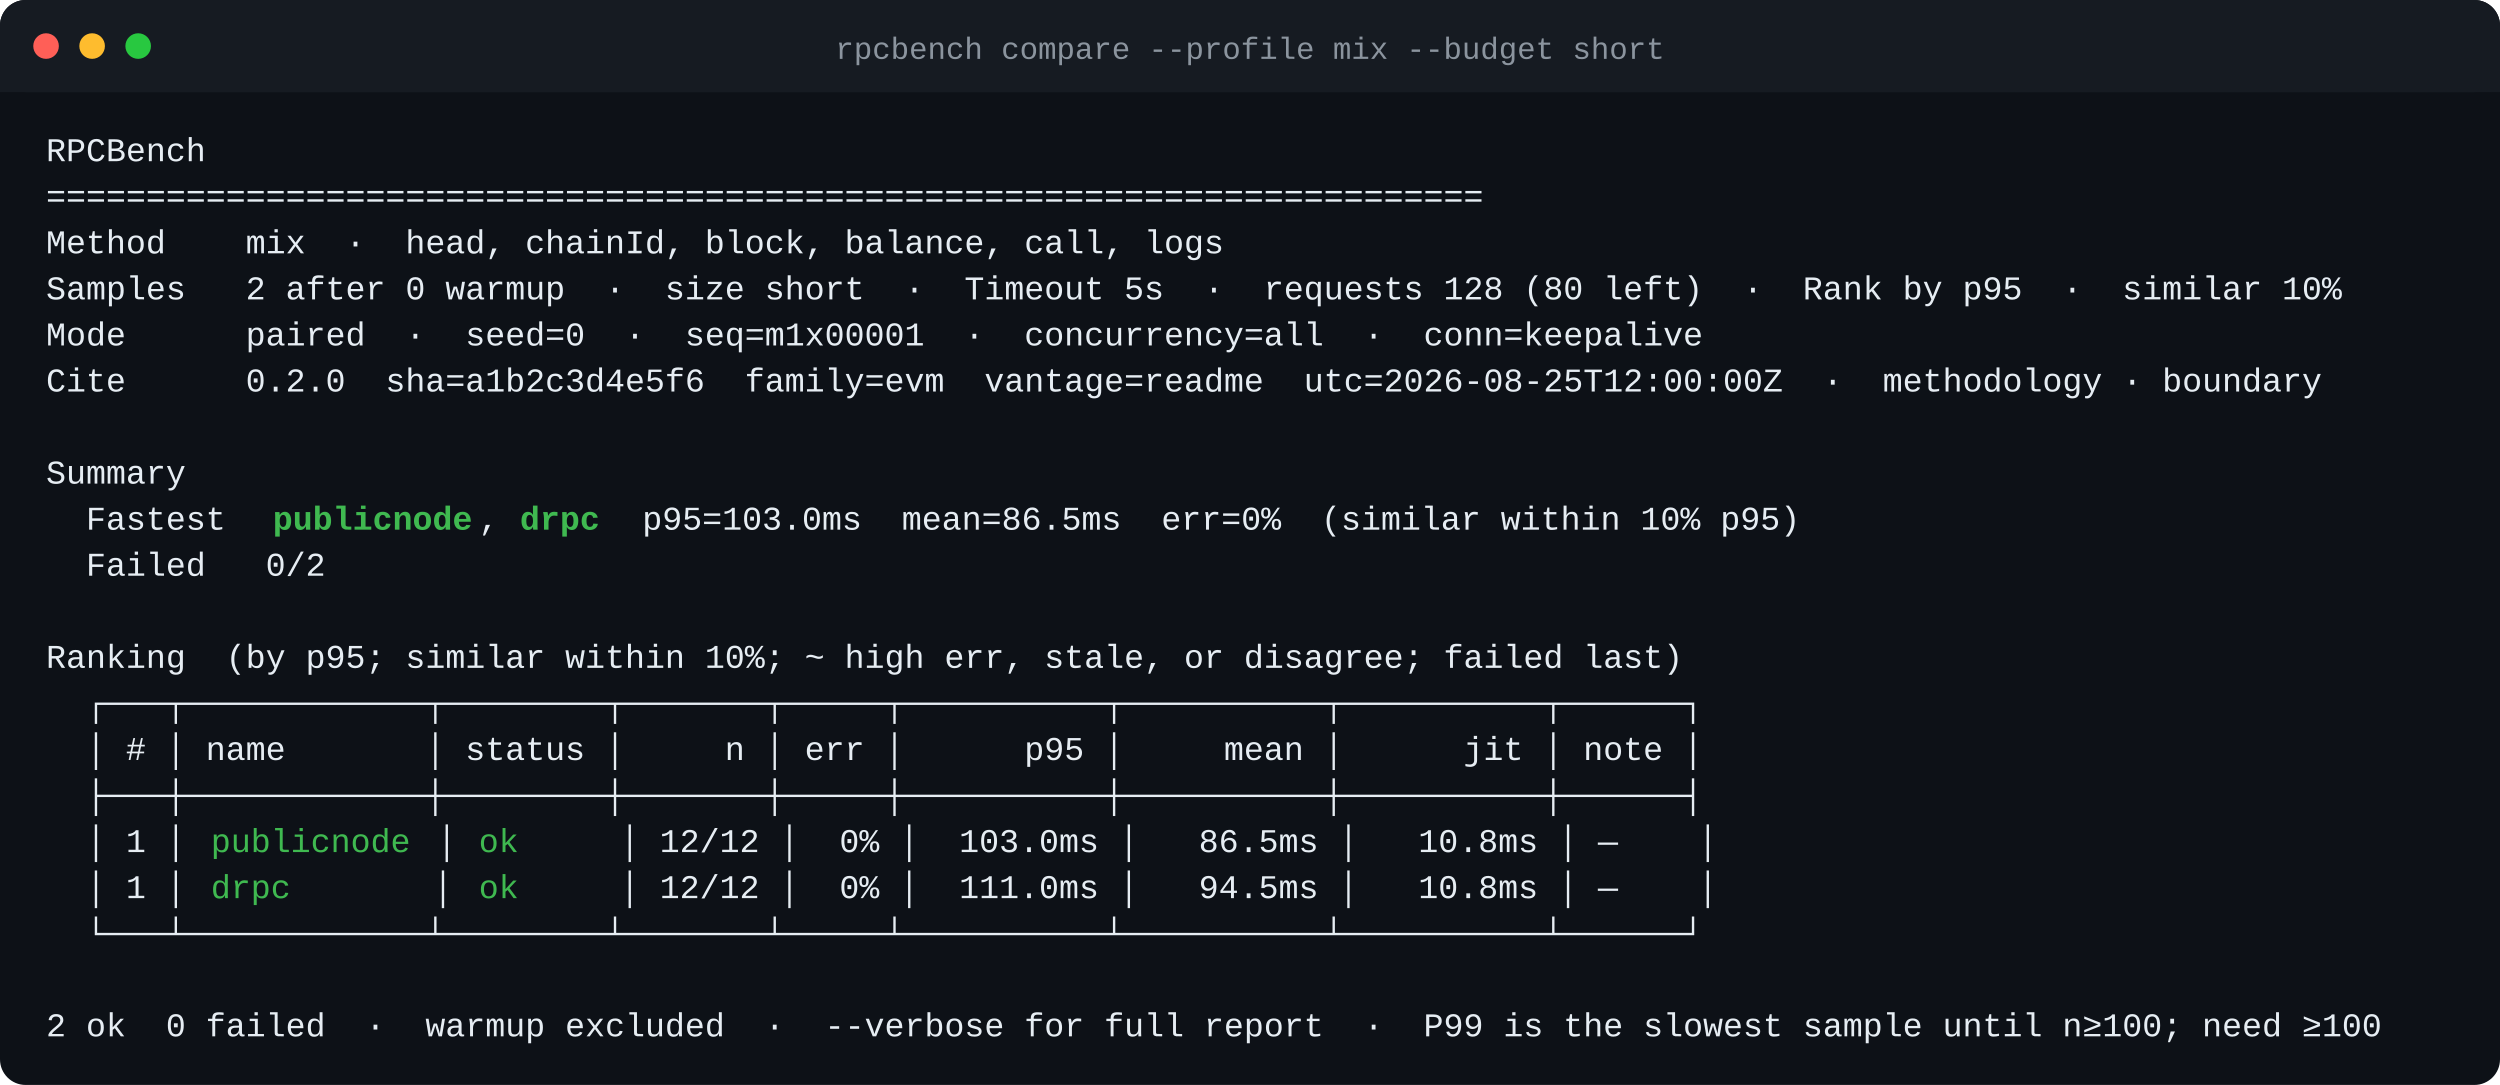
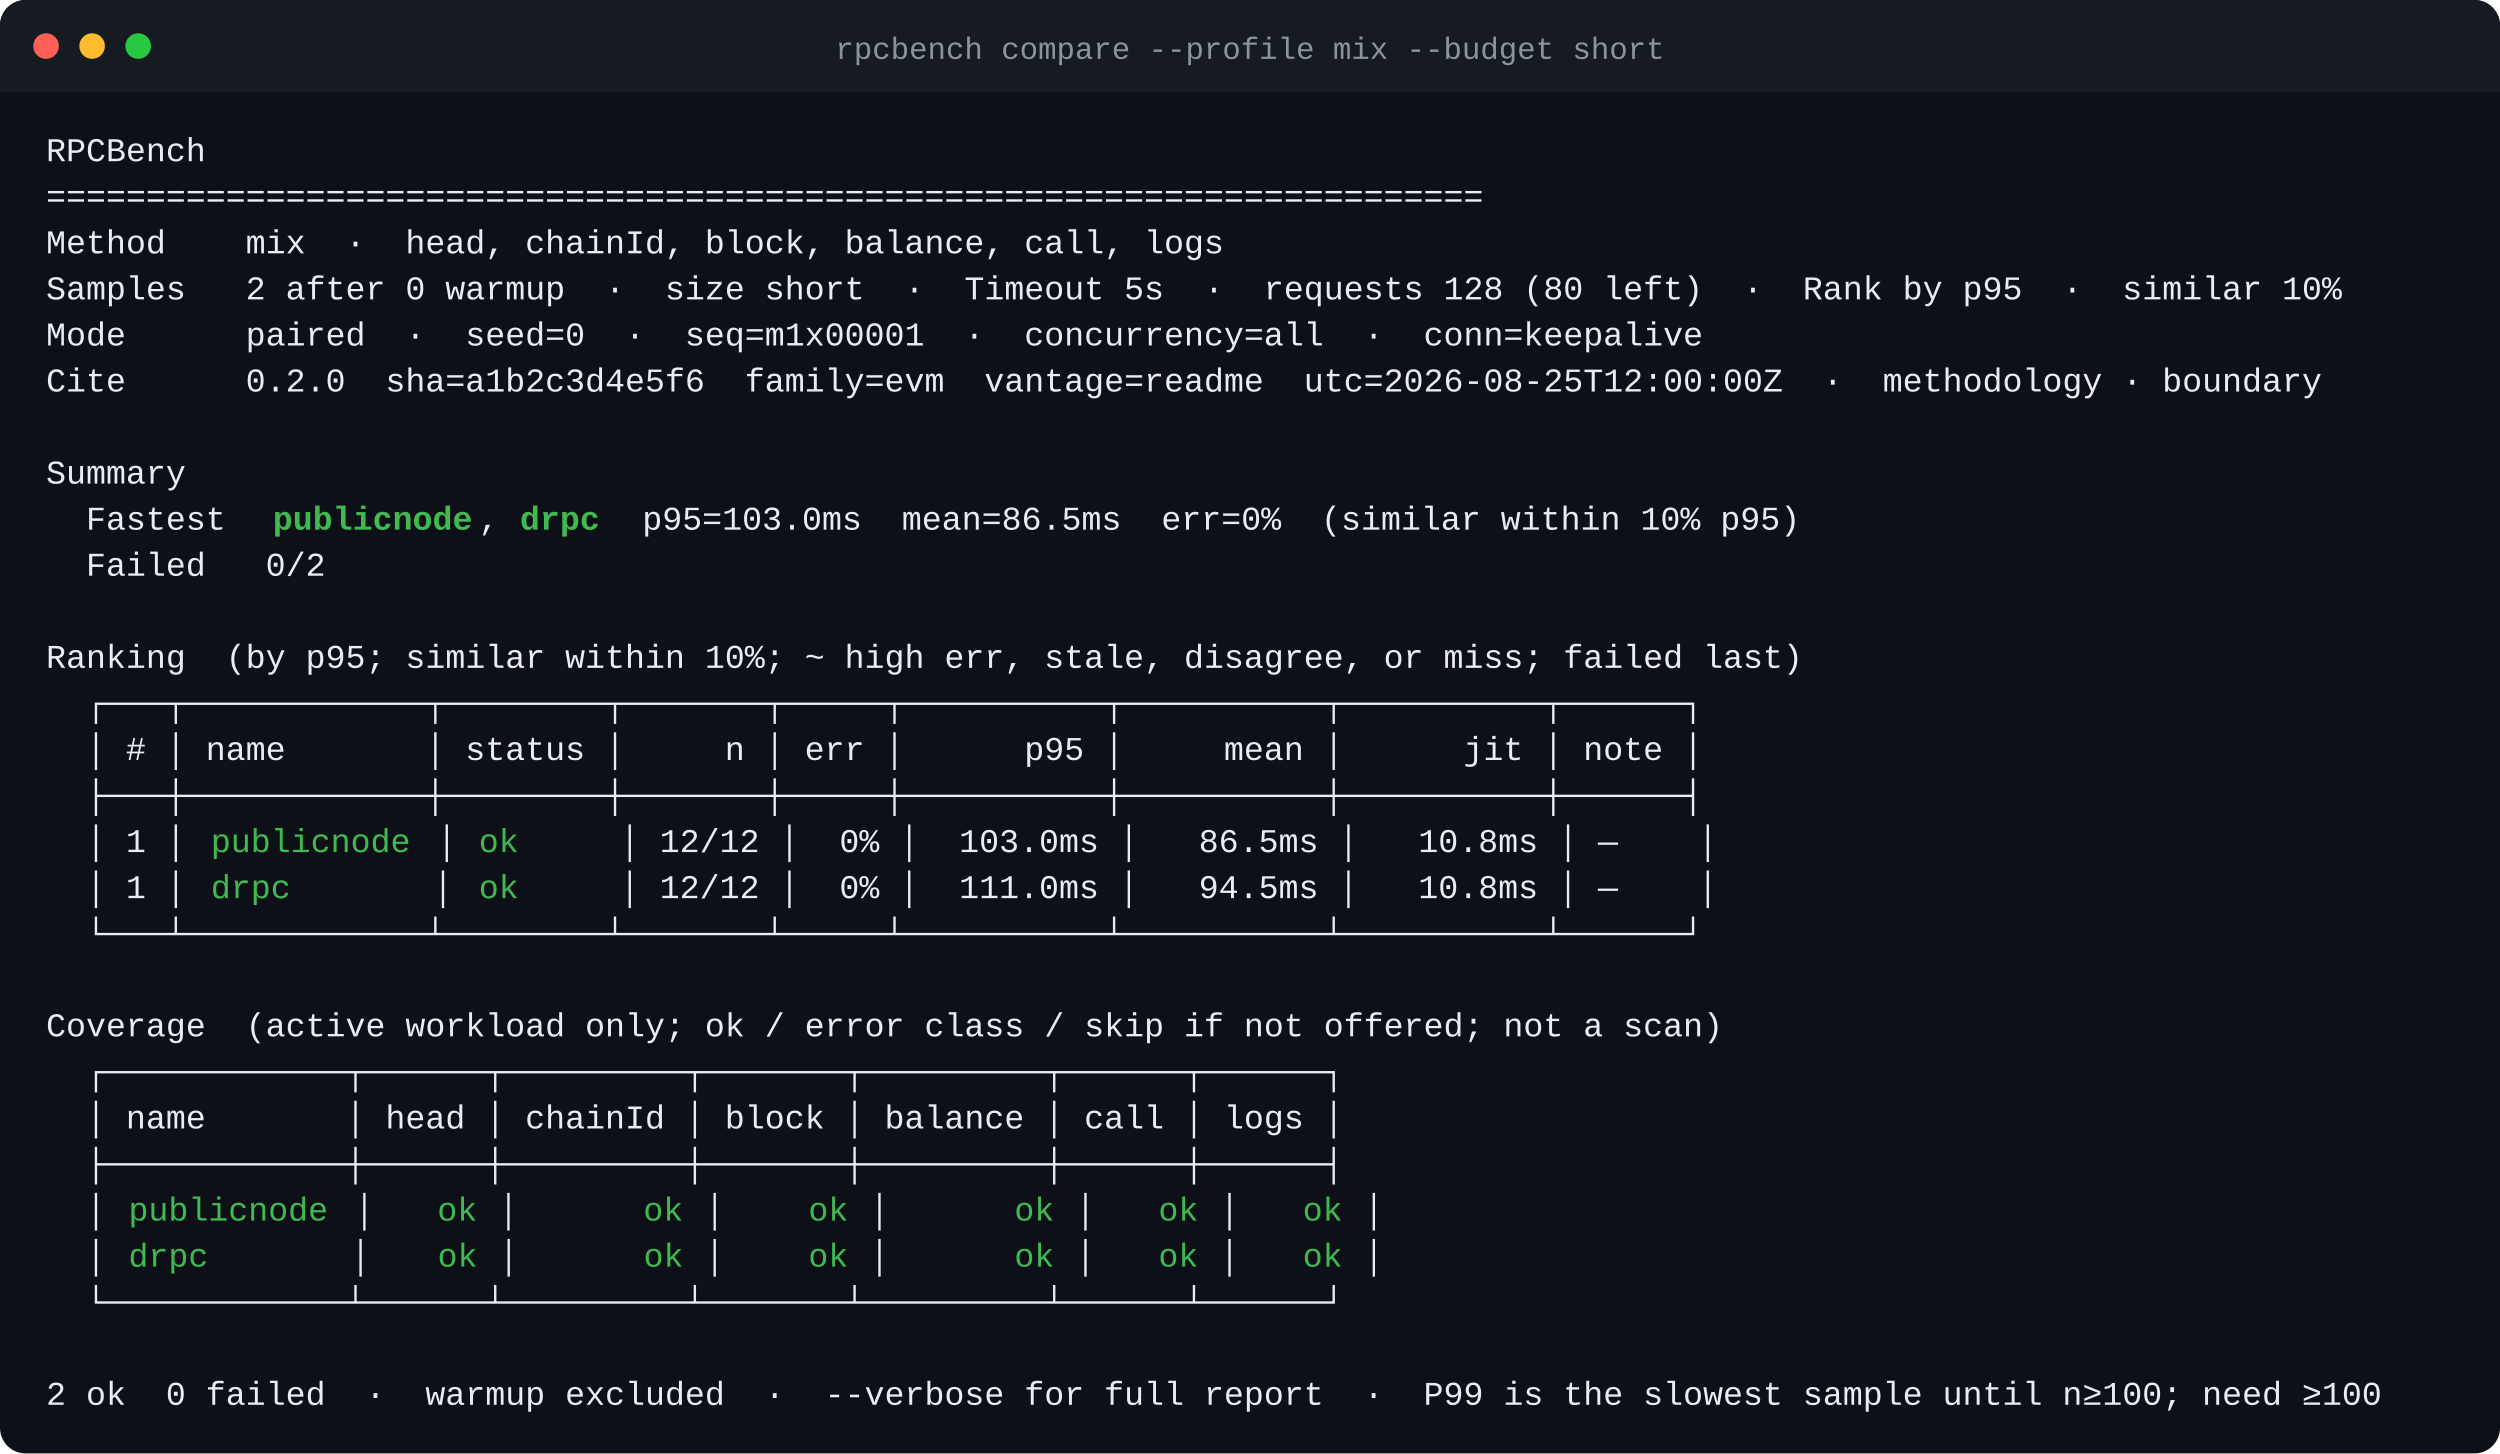
- <svg xmlns="http://www.w3.org/2000/svg" width="977" height="424" viewBox="0 0 977 424" role="img" aria-label="rpcbench compare --profile mix --budget short">
-   <rect width="977" height="424" rx="10" fill="#0d1117" />
+ <svg xmlns="http://www.w3.org/2000/svg" width="977" height="568" viewBox="0 0 977 568" role="img" aria-label="rpcbench compare --profile mix --budget short">
+   <rect width="977" height="568" rx="10" fill="#0d1117" />
  <rect width="977" height="36" rx="10" fill="#161b22" />
  <rect y="26" width="977" height="10" fill="#161b22" />
  <circle cx="18" cy="18" r="5" fill="#ff5f57" />
  <circle cx="36" cy="18" r="5" fill="#febc2e" />
  <circle cx="54" cy="18" r="5" fill="#28c840" />
  <text x="488.5" y="23" text-anchor="middle" fill="#8b949e" font-family="ui-monospace, SFMono-Regular, Menlo, Consolas, Liberation Mono, monospace" font-size="12">rpcbench compare --profile mix --budget short</text>
  <text x="18.0" y="63" fill="#e6edf3" font-family="ui-monospace, SFMono-Regular, Menlo, Consolas, Liberation Mono, monospace" font-size="13" xml:space="preserve">RPCBench</text>
  <text x="18.0" y="81" fill="#e6edf3" font-family="ui-monospace, SFMono-Regular, Menlo, Consolas, Liberation Mono, monospace" font-size="13" xml:space="preserve">========================================================================</text>
  <text x="18.0" y="99" fill="#e6edf3" font-family="ui-monospace, SFMono-Regular, Menlo, Consolas, Liberation Mono, monospace" font-size="13" xml:space="preserve">Method    mix  ·  head, chainId, block, balance, call, logs</text>
  <text x="18.0" y="117" fill="#e6edf3" font-family="ui-monospace, SFMono-Regular, Menlo, Consolas, Liberation Mono, monospace" font-size="13" xml:space="preserve">Samples   2 after 0 warmup  ·  size short  ·  Timeout 5s  ·  requests 128 (80 left)  ·  Rank by p95  ·  similar 10%</text>
  <text x="18.0" y="135" fill="#e6edf3" font-family="ui-monospace, SFMono-Regular, Menlo, Consolas, Liberation Mono, monospace" font-size="13" xml:space="preserve">Mode      paired  ·  seed=0  ·  seq=m1x00001  ·  concurrency=all  ·  conn=keepalive</text>
  <text x="18.0" y="153" fill="#e6edf3" font-family="ui-monospace, SFMono-Regular, Menlo, Consolas, Liberation Mono, monospace" font-size="13" xml:space="preserve">Cite      0.2.0  sha=a1b2c3d4e5f6  family=evm  vantage=readme  utc=2026-08-25T12:00:00Z  ·  methodology · boundary</text>
  <text x="18.0" y="189" fill="#e6edf3" font-family="ui-monospace, SFMono-Regular, Menlo, Consolas, Liberation Mono, monospace" font-size="13" xml:space="preserve">Summary</text>
  <text x="18.0" y="207" fill="#e6edf3" font-family="ui-monospace, SFMono-Regular, Menlo, Consolas, Liberation Mono, monospace" font-size="13" xml:space="preserve">  Fastest  </text>
  <text x="106.6" y="207" fill="#3fb950" font-family="ui-monospace, SFMono-Regular, Menlo, Consolas, Liberation Mono, monospace" font-size="13" font-weight="700" xml:space="preserve">publicnode</text>
  <text x="187.1" y="207" fill="#e6edf3" font-family="ui-monospace, SFMono-Regular, Menlo, Consolas, Liberation Mono, monospace" font-size="13" xml:space="preserve">, </text>
  <text x="203.2" y="207" fill="#3fb950" font-family="ui-monospace, SFMono-Regular, Menlo, Consolas, Liberation Mono, monospace" font-size="13" font-weight="700" xml:space="preserve">drpc</text>
  <text x="235.4" y="207" fill="#e6edf3" font-family="ui-monospace, SFMono-Regular, Menlo, Consolas, Liberation Mono, monospace" font-size="13" xml:space="preserve">  p95=103.0ms  mean=86.5ms  err=0%  (similar within 10% p95)</text>
  <text x="18.0" y="225" fill="#e6edf3" font-family="ui-monospace, SFMono-Regular, Menlo, Consolas, Liberation Mono, monospace" font-size="13" xml:space="preserve">  Failed   0/2</text>
-   <text x="18.0" y="261" fill="#e6edf3" font-family="ui-monospace, SFMono-Regular, Menlo, Consolas, Liberation Mono, monospace" font-size="13" xml:space="preserve">Ranking  (by p95; similar within 10%; ~ high err, stale, or disagree; failed last)</text>
+   <text x="18.0" y="261" fill="#e6edf3" font-family="ui-monospace, SFMono-Regular, Menlo, Consolas, Liberation Mono, monospace" font-size="13" xml:space="preserve">Ranking  (by p95; similar within 10%; ~ high err, stale, disagree, or miss; failed last)</text>
  <text x="18.0" y="279" fill="#e6edf3" font-family="ui-monospace, SFMono-Regular, Menlo, Consolas, Liberation Mono, monospace" font-size="13" xml:space="preserve">  ┌───┬────────────┬────────┬───────┬─────┬──────────┬──────────┬──────────┬──────┐</text>
  <text x="18.0" y="297" fill="#e6edf3" font-family="ui-monospace, SFMono-Regular, Menlo, Consolas, Liberation Mono, monospace" font-size="13" xml:space="preserve">  │ # │ name       │ status │     n │ err │      p95 │     mean │      jit │ note │</text>
  <text x="18.0" y="315" fill="#e6edf3" font-family="ui-monospace, SFMono-Regular, Menlo, Consolas, Liberation Mono, monospace" font-size="13" xml:space="preserve">  ├───┼────────────┼────────┼───────┼─────┼──────────┼──────────┼──────────┼──────┤</text>
  <text x="18.0" y="333" fill="#e6edf3" font-family="ui-monospace, SFMono-Regular, Menlo, Consolas, Liberation Mono, monospace" font-size="13" xml:space="preserve">  │ 1 │ </text>
  <text x="82.4" y="333" fill="#3fb950" font-family="ui-monospace, SFMono-Regular, Menlo, Consolas, Liberation Mono, monospace" font-size="13" xml:space="preserve">publicnode</text>
  <text x="162.9" y="333" fill="#e6edf3" font-family="ui-monospace, SFMono-Regular, Menlo, Consolas, Liberation Mono, monospace" font-size="13" xml:space="preserve"> │ </text>
  <text x="187.1" y="333" fill="#3fb950" font-family="ui-monospace, SFMono-Regular, Menlo, Consolas, Liberation Mono, monospace" font-size="13" xml:space="preserve">ok</text>
  <text x="203.2" y="333" fill="#e6edf3" font-family="ui-monospace, SFMono-Regular, Menlo, Consolas, Liberation Mono, monospace" font-size="13" xml:space="preserve">     │ 12/12 │  0% │  103.0ms │   86.5ms │   10.8ms │ —    │</text>
  <text x="18.0" y="351" fill="#e6edf3" font-family="ui-monospace, SFMono-Regular, Menlo, Consolas, Liberation Mono, monospace" font-size="13" xml:space="preserve">  │ 1 │ </text>
  <text x="82.4" y="351" fill="#3fb950" font-family="ui-monospace, SFMono-Regular, Menlo, Consolas, Liberation Mono, monospace" font-size="13" xml:space="preserve">drpc</text>
  <text x="114.6" y="351" fill="#e6edf3" font-family="ui-monospace, SFMono-Regular, Menlo, Consolas, Liberation Mono, monospace" font-size="13" xml:space="preserve">       │ </text>
  <text x="187.1" y="351" fill="#3fb950" font-family="ui-monospace, SFMono-Regular, Menlo, Consolas, Liberation Mono, monospace" font-size="13" xml:space="preserve">ok</text>
  <text x="203.2" y="351" fill="#e6edf3" font-family="ui-monospace, SFMono-Regular, Menlo, Consolas, Liberation Mono, monospace" font-size="13" xml:space="preserve">     │ 12/12 │  0% │  111.0ms │   94.5ms │   10.8ms │ —    │</text>
  <text x="18.0" y="369" fill="#e6edf3" font-family="ui-monospace, SFMono-Regular, Menlo, Consolas, Liberation Mono, monospace" font-size="13" xml:space="preserve">  └───┴────────────┴────────┴───────┴─────┴──────────┴──────────┴──────────┴──────┘</text>
-   <text x="18.0" y="405" fill="#e6edf3" font-family="ui-monospace, SFMono-Regular, Menlo, Consolas, Liberation Mono, monospace" font-size="13" xml:space="preserve">2 ok  0 failed  ·  warmup excluded  ·  --verbose for full report  ·  P99 is the slowest sample until n≥100; need ≥100</text>
+   <text x="18.0" y="405" fill="#e6edf3" font-family="ui-monospace, SFMono-Regular, Menlo, Consolas, Liberation Mono, monospace" font-size="13" xml:space="preserve">Coverage  (active workload only; ok / error class / skip if not offered; not a scan)</text>
+   <text x="18.0" y="423" fill="#e6edf3" font-family="ui-monospace, SFMono-Regular, Menlo, Consolas, Liberation Mono, monospace" font-size="13" xml:space="preserve">  ┌────────────┬──────┬─────────┬───────┬─────────┬──────┬──────┐</text>
+   <text x="18.0" y="441" fill="#e6edf3" font-family="ui-monospace, SFMono-Regular, Menlo, Consolas, Liberation Mono, monospace" font-size="13" xml:space="preserve">  │ name       │ head │ chainId │ block │ balance │ call │ logs │</text>
+   <text x="18.0" y="459" fill="#e6edf3" font-family="ui-monospace, SFMono-Regular, Menlo, Consolas, Liberation Mono, monospace" font-size="13" xml:space="preserve">  ├────────────┼──────┼─────────┼───────┼─────────┼──────┼──────┤</text>
+   <text x="18.0" y="477" fill="#e6edf3" font-family="ui-monospace, SFMono-Regular, Menlo, Consolas, Liberation Mono, monospace" font-size="13" xml:space="preserve">  │ </text>
+   <text x="50.2" y="477" fill="#3fb950" font-family="ui-monospace, SFMono-Regular, Menlo, Consolas, Liberation Mono, monospace" font-size="13" xml:space="preserve">publicnode</text>
+   <text x="130.7" y="477" fill="#e6edf3" font-family="ui-monospace, SFMono-Regular, Menlo, Consolas, Liberation Mono, monospace" font-size="13" xml:space="preserve"> │   </text>
+   <text x="170.9" y="477" fill="#3fb950" font-family="ui-monospace, SFMono-Regular, Menlo, Consolas, Liberation Mono, monospace" font-size="13" xml:space="preserve">ok</text>
+   <text x="187.0" y="477" fill="#e6edf3" font-family="ui-monospace, SFMono-Regular, Menlo, Consolas, Liberation Mono, monospace" font-size="13" xml:space="preserve"> │      </text>
+   <text x="251.4" y="477" fill="#3fb950" font-family="ui-monospace, SFMono-Regular, Menlo, Consolas, Liberation Mono, monospace" font-size="13" xml:space="preserve">ok</text>
+   <text x="267.6" y="477" fill="#e6edf3" font-family="ui-monospace, SFMono-Regular, Menlo, Consolas, Liberation Mono, monospace" font-size="13" xml:space="preserve"> │    </text>
+   <text x="315.9" y="477" fill="#3fb950" font-family="ui-monospace, SFMono-Regular, Menlo, Consolas, Liberation Mono, monospace" font-size="13" xml:space="preserve">ok</text>
+   <text x="332.0" y="477" fill="#e6edf3" font-family="ui-monospace, SFMono-Regular, Menlo, Consolas, Liberation Mono, monospace" font-size="13" xml:space="preserve"> │      </text>
+   <text x="396.4" y="477" fill="#3fb950" font-family="ui-monospace, SFMono-Regular, Menlo, Consolas, Liberation Mono, monospace" font-size="13" xml:space="preserve">ok</text>
+   <text x="412.5" y="477" fill="#e6edf3" font-family="ui-monospace, SFMono-Regular, Menlo, Consolas, Liberation Mono, monospace" font-size="13" xml:space="preserve"> │   </text>
+   <text x="452.7" y="477" fill="#3fb950" font-family="ui-monospace, SFMono-Regular, Menlo, Consolas, Liberation Mono, monospace" font-size="13" xml:space="preserve">ok</text>
+   <text x="468.8" y="477" fill="#e6edf3" font-family="ui-monospace, SFMono-Regular, Menlo, Consolas, Liberation Mono, monospace" font-size="13" xml:space="preserve"> │   </text>
+   <text x="509.1" y="477" fill="#3fb950" font-family="ui-monospace, SFMono-Regular, Menlo, Consolas, Liberation Mono, monospace" font-size="13" xml:space="preserve">ok</text>
+   <text x="525.2" y="477" fill="#e6edf3" font-family="ui-monospace, SFMono-Regular, Menlo, Consolas, Liberation Mono, monospace" font-size="13" xml:space="preserve"> │</text>
+   <text x="18.0" y="495" fill="#e6edf3" font-family="ui-monospace, SFMono-Regular, Menlo, Consolas, Liberation Mono, monospace" font-size="13" xml:space="preserve">  │ </text>
+   <text x="50.2" y="495" fill="#3fb950" font-family="ui-monospace, SFMono-Regular, Menlo, Consolas, Liberation Mono, monospace" font-size="13" xml:space="preserve">drpc</text>
+   <text x="82.4" y="495" fill="#e6edf3" font-family="ui-monospace, SFMono-Regular, Menlo, Consolas, Liberation Mono, monospace" font-size="13" xml:space="preserve">       │   </text>
+   <text x="171.0" y="495" fill="#3fb950" font-family="ui-monospace, SFMono-Regular, Menlo, Consolas, Liberation Mono, monospace" font-size="13" xml:space="preserve">ok</text>
+   <text x="187.1" y="495" fill="#e6edf3" font-family="ui-monospace, SFMono-Regular, Menlo, Consolas, Liberation Mono, monospace" font-size="13" xml:space="preserve"> │      </text>
+   <text x="251.5" y="495" fill="#3fb950" font-family="ui-monospace, SFMono-Regular, Menlo, Consolas, Liberation Mono, monospace" font-size="13" xml:space="preserve">ok</text>
+   <text x="267.6" y="495" fill="#e6edf3" font-family="ui-monospace, SFMono-Regular, Menlo, Consolas, Liberation Mono, monospace" font-size="13" xml:space="preserve"> │    </text>
+   <text x="315.9" y="495" fill="#3fb950" font-family="ui-monospace, SFMono-Regular, Menlo, Consolas, Liberation Mono, monospace" font-size="13" xml:space="preserve">ok</text>
+   <text x="332.0" y="495" fill="#e6edf3" font-family="ui-monospace, SFMono-Regular, Menlo, Consolas, Liberation Mono, monospace" font-size="13" xml:space="preserve"> │      </text>
+   <text x="396.4" y="495" fill="#3fb950" font-family="ui-monospace, SFMono-Regular, Menlo, Consolas, Liberation Mono, monospace" font-size="13" xml:space="preserve">ok</text>
+   <text x="412.5" y="495" fill="#e6edf3" font-family="ui-monospace, SFMono-Regular, Menlo, Consolas, Liberation Mono, monospace" font-size="13" xml:space="preserve"> │   </text>
+   <text x="452.7" y="495" fill="#3fb950" font-family="ui-monospace, SFMono-Regular, Menlo, Consolas, Liberation Mono, monospace" font-size="13" xml:space="preserve">ok</text>
+   <text x="468.8" y="495" fill="#e6edf3" font-family="ui-monospace, SFMono-Regular, Menlo, Consolas, Liberation Mono, monospace" font-size="13" xml:space="preserve"> │   </text>
+   <text x="509.1" y="495" fill="#3fb950" font-family="ui-monospace, SFMono-Regular, Menlo, Consolas, Liberation Mono, monospace" font-size="13" xml:space="preserve">ok</text>
+   <text x="525.2" y="495" fill="#e6edf3" font-family="ui-monospace, SFMono-Regular, Menlo, Consolas, Liberation Mono, monospace" font-size="13" xml:space="preserve"> │</text>
+   <text x="18.0" y="513" fill="#e6edf3" font-family="ui-monospace, SFMono-Regular, Menlo, Consolas, Liberation Mono, monospace" font-size="13" xml:space="preserve">  └────────────┴──────┴─────────┴───────┴─────────┴──────┴──────┘</text>
+   <text x="18.0" y="549" fill="#e6edf3" font-family="ui-monospace, SFMono-Regular, Menlo, Consolas, Liberation Mono, monospace" font-size="13" xml:space="preserve">2 ok  0 failed  ·  warmup excluded  ·  --verbose for full report  ·  P99 is the slowest sample until n≥100; need ≥100</text>
</svg>
